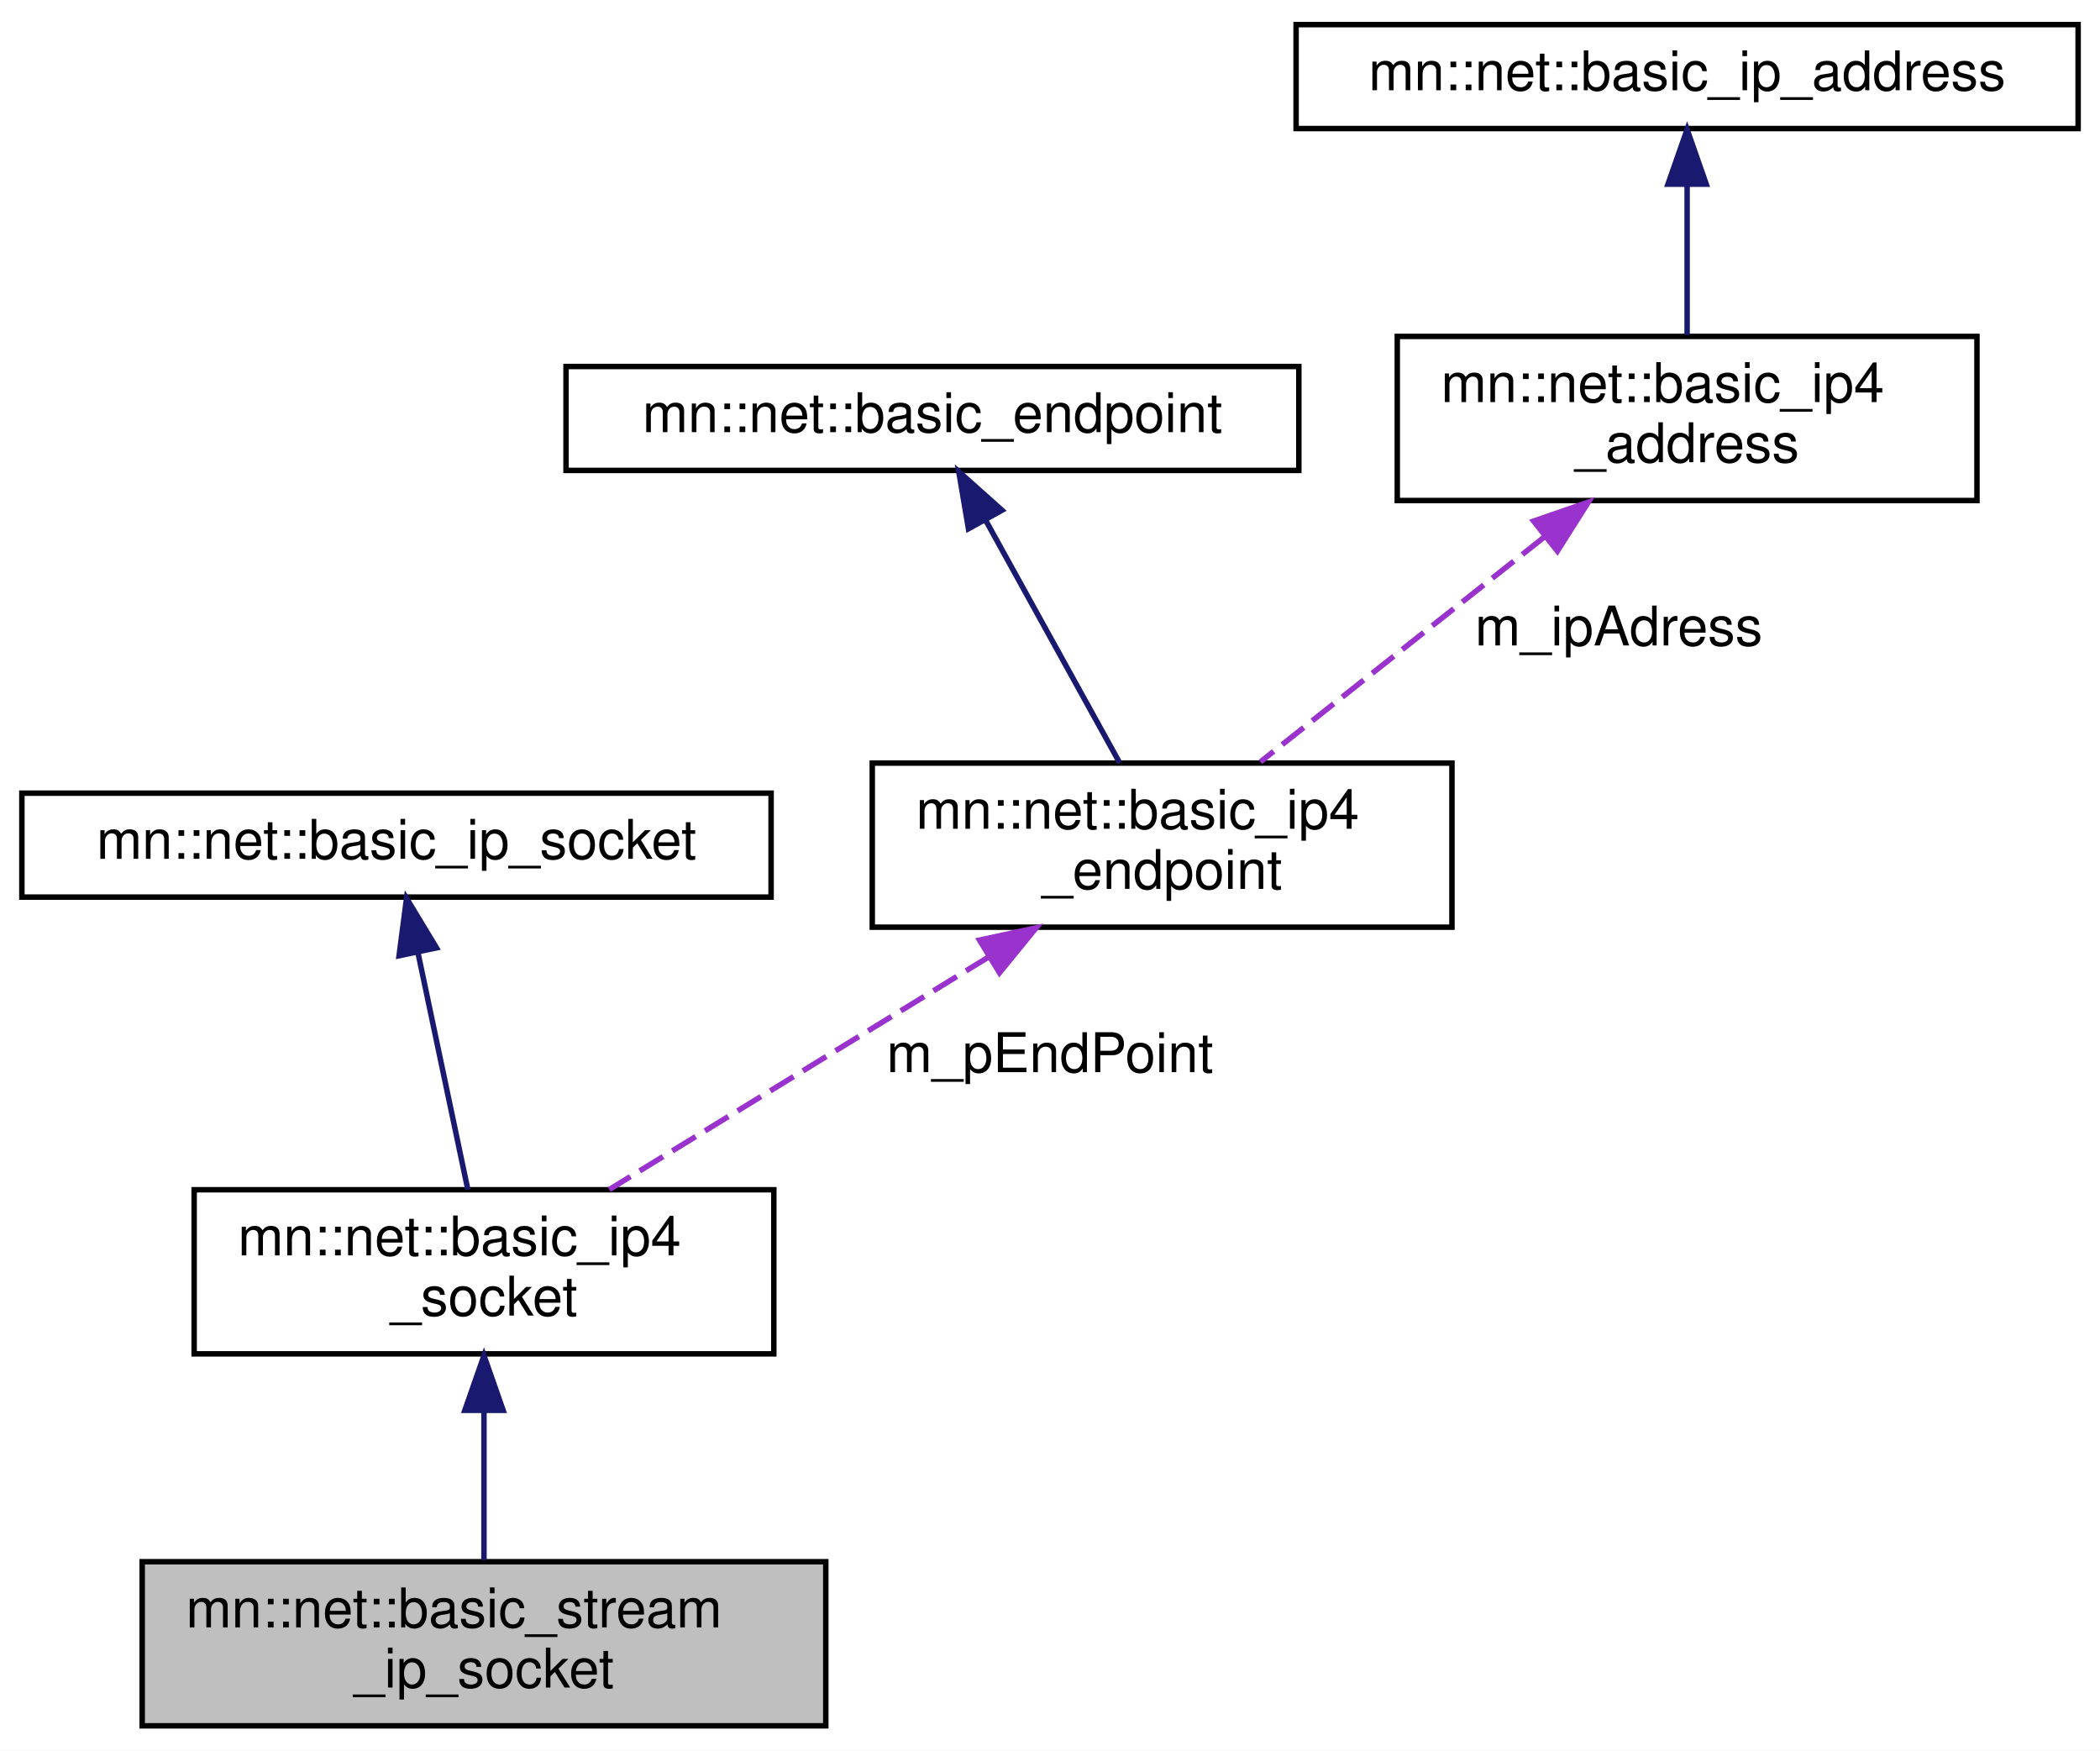
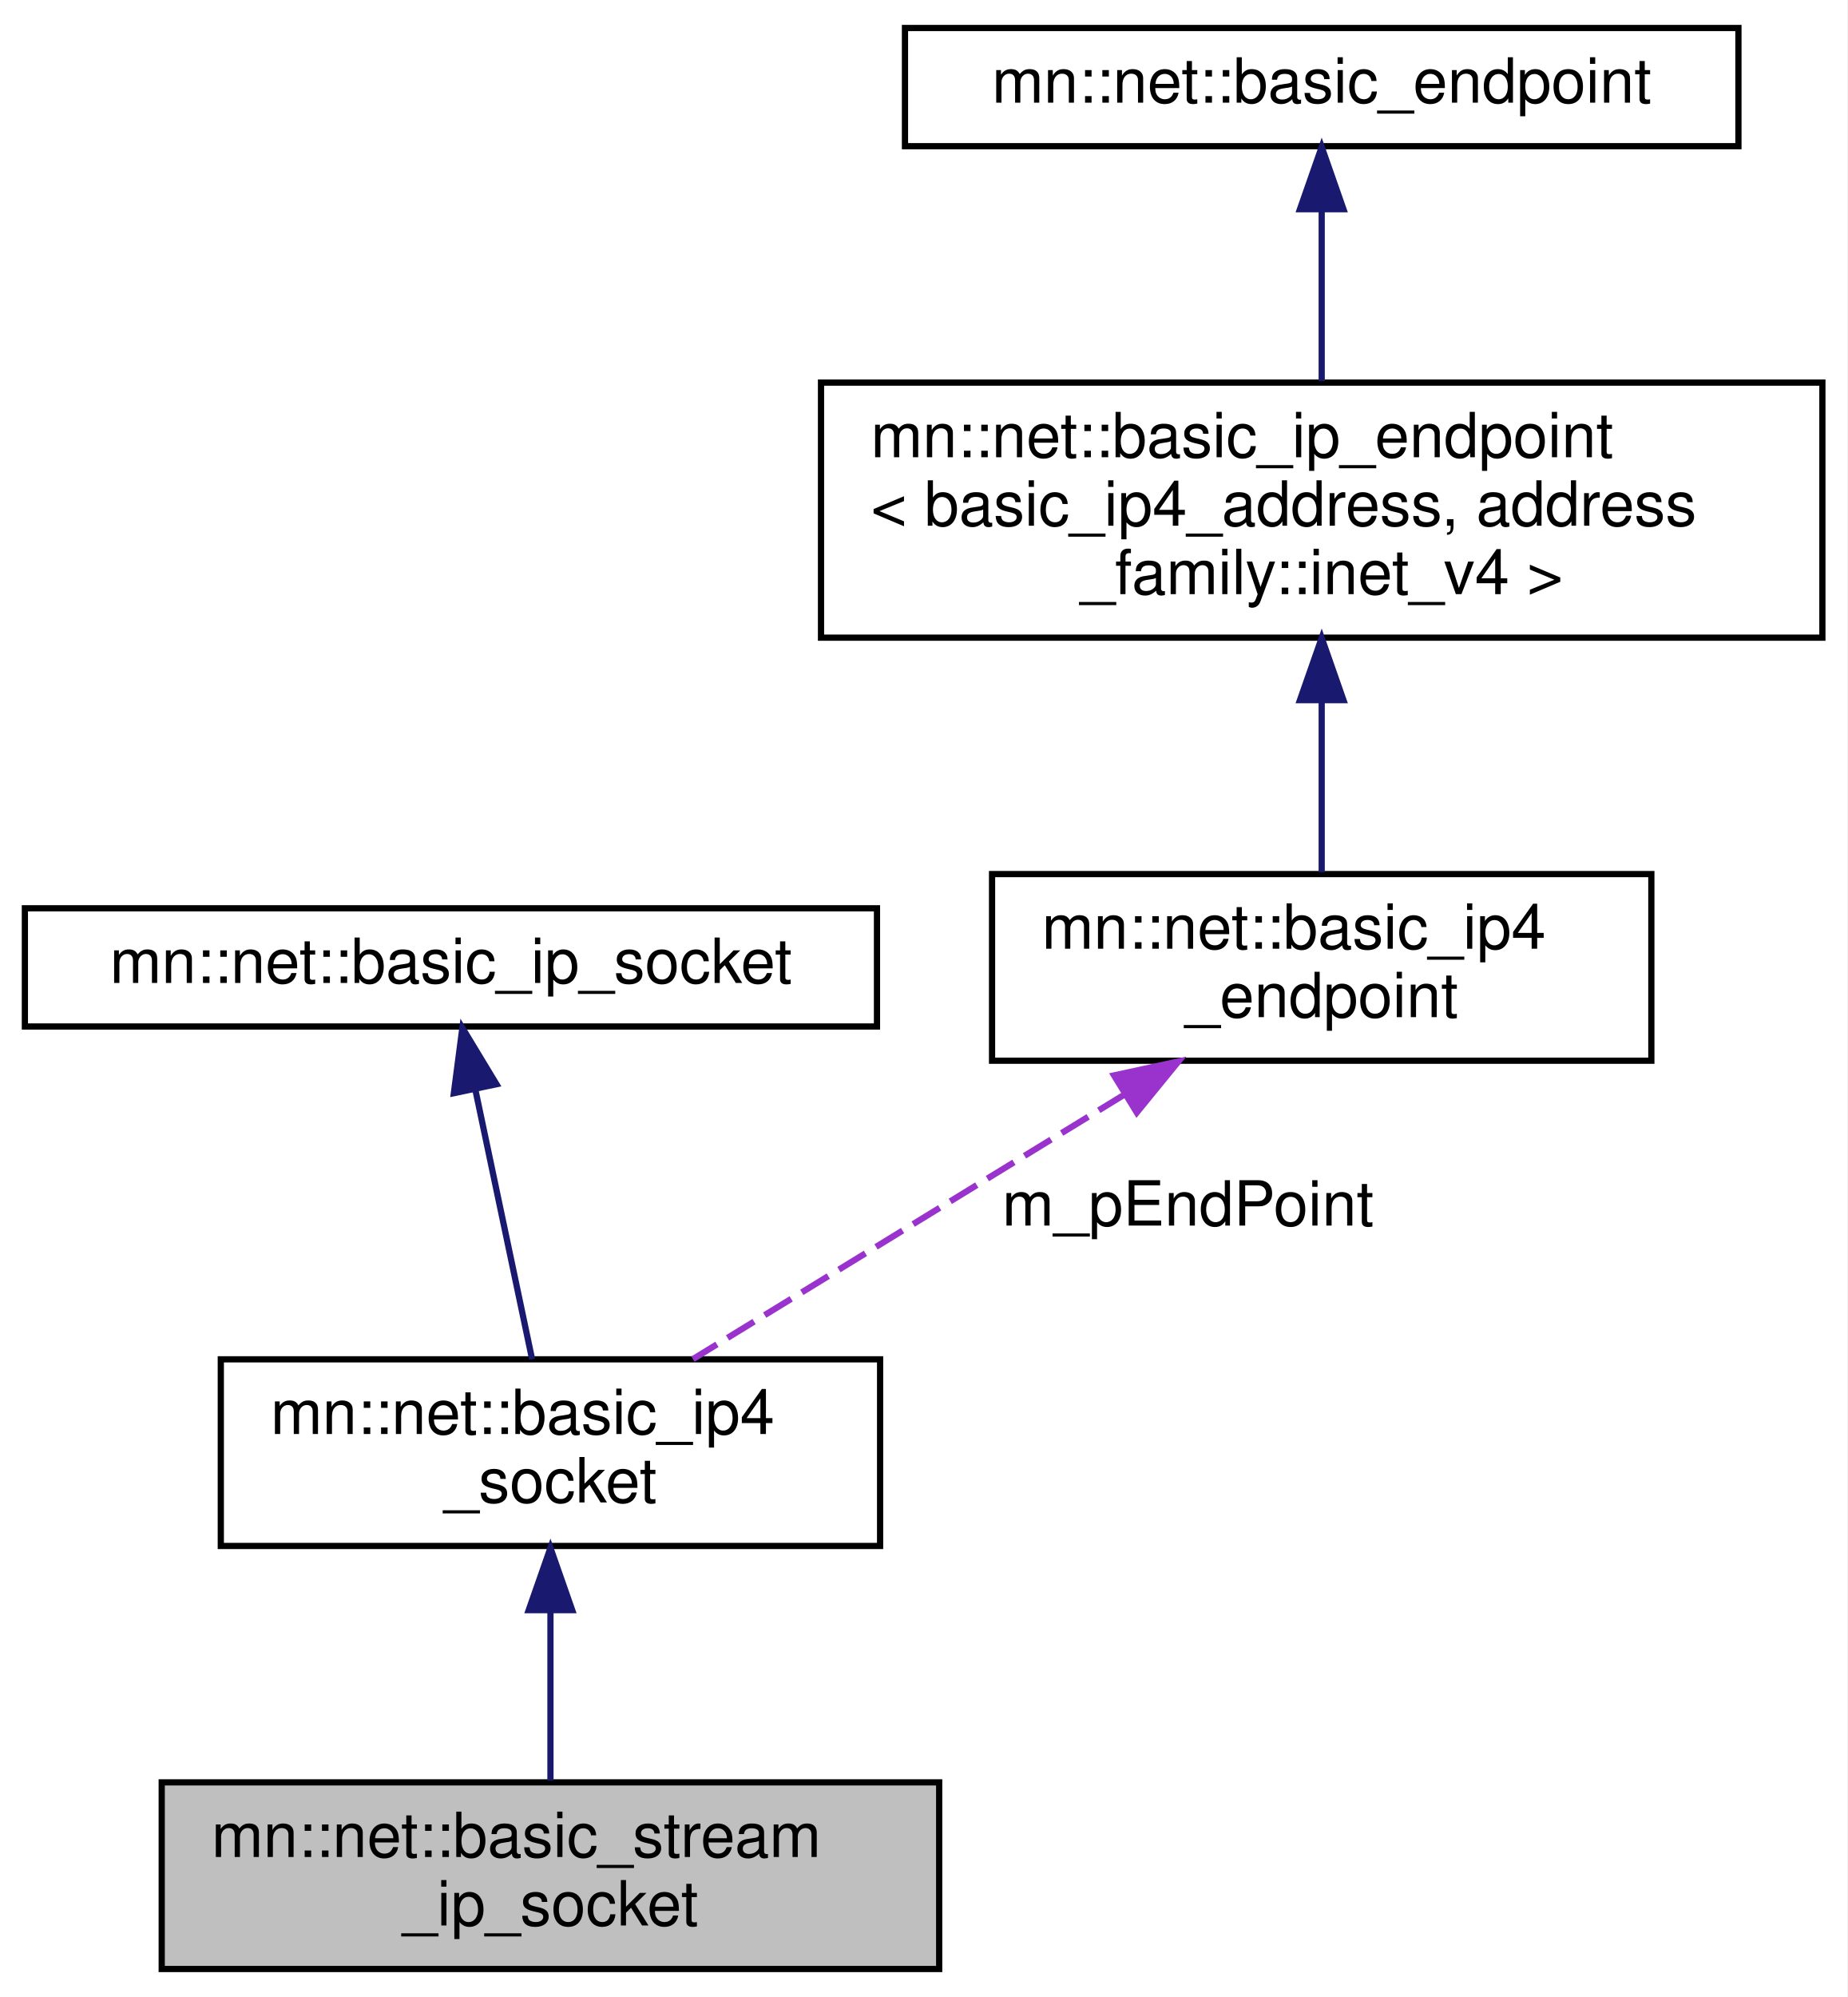
- <svg xmlns="http://www.w3.org/2000/svg" xmlns:xlink="http://www.w3.org/1999/xlink" width="384pt" height="320pt" viewBox="0.00 0.00 384.00 320.00">
-   <g id="graph0" class="graph" transform="scale(1 1) rotate(0) translate(4 316)">
-     <polygon fill="white" stroke="transparent" points="-4,4 -4,-316 380,-316 380,4 -4,4" />
+ <svg xmlns="http://www.w3.org/2000/svg" xmlns:xlink="http://www.w3.org/1999/xlink" width="297pt" height="321pt" viewBox="0.00 0.00 297.00 321.00">
+   <g id="graph0" class="graph" transform="scale(1 1) rotate(0) translate(4 317)">
+     <polygon fill="white" stroke="transparent" points="-4,4 -4,-317 293,-317 293,4 -4,4" />
    <g id="node1" class="node">
      <g id="a_node1">
-         <a xlink:title=" ">
+         <a xlink:title="This class provides an interface to a tcp IPv4 socket.">
          <polygon fill="#bfbfbf" stroke="black" points="22,-0.5 22,-30.5 147,-30.5 147,-0.5 22,-0.5" />
          <text text-anchor="start" x="30" y="-18.5" font-family="Helvetica,sans-Serif" font-size="10.00">mn::net::basic_stream</text>
          <text text-anchor="middle" x="84.5" y="-7.5" font-family="Helvetica,sans-Serif" font-size="10.00">_ip_socket</text>
        </a>
      </g>
    </g>
    <g id="node2" class="node">
      <g id="a_node2">
-         <a xlink:href="classmn_1_1net_1_1basic__ip4__socket.html" target="_top" xlink:title=" ">
+         <a xlink:href="classmn_1_1net_1_1basic__ip4__socket.html" target="_top" xlink:title="This class represents an internet (IP) version 4 host socket.">
          <polygon fill="white" stroke="black" points="31.5,-68.5 31.5,-98.5 137.5,-98.5 137.5,-68.5 31.5,-68.5" />
          <text text-anchor="start" x="39.5" y="-86.5" font-family="Helvetica,sans-Serif" font-size="10.00">mn::net::basic_ip4</text>
          <text text-anchor="middle" x="84.5" y="-75.5" font-family="Helvetica,sans-Serif" font-size="10.00">_socket</text>
        </a>
      </g>
    </g>
    <g id="edge1" class="edge">
      <path fill="none" stroke="midnightblue" d="M84.5,-58.03C84.5,-48.86 84.5,-38.74 84.5,-30.79" />
      <polygon fill="midnightblue" stroke="midnightblue" points="81,-58.18 84.5,-68.18 88,-58.18 81,-58.18" />
    </g>
    <g id="node3" class="node">
      <g id="a_node3">
        <a xlink:href="classmn_1_1net_1_1basic__ip__socket.html" target="_top" xlink:title="Wrapper class around lwip implementation of a socket.">
          <polygon fill="white" stroke="black" points="0,-152 0,-171 137,-171 137,-152 0,-152" />
          <text text-anchor="middle" x="68.5" y="-159" font-family="Helvetica,sans-Serif" font-size="10.00">mn::net::basic_ip_socket</text>
        </a>
      </g>
    </g>
    <g id="edge2" class="edge">
      <path fill="none" stroke="midnightblue" d="M72.44,-141.78C75.26,-128.4 78.99,-110.69 81.55,-98.52" />
      <polygon fill="midnightblue" stroke="midnightblue" points="68.97,-141.28 70.34,-151.78 75.82,-142.72 68.97,-141.28" />
    </g>
    <g id="node4" class="node">
      <g id="a_node4">
        <a xlink:href="classmn_1_1net_1_1basic__ip4__endpoint.html" target="_top" xlink:title=" ">
          <polygon fill="white" stroke="black" points="155.5,-146.5 155.5,-176.5 261.5,-176.5 261.5,-146.5 155.5,-146.5" />
          <text text-anchor="start" x="163.5" y="-164.5" font-family="Helvetica,sans-Serif" font-size="10.00">mn::net::basic_ip4</text>
          <text text-anchor="middle" x="208.5" y="-153.5" font-family="Helvetica,sans-Serif" font-size="10.00">_endpoint</text>
        </a>
      </g>
    </g>
    <g id="edge3" class="edge">
      <path fill="none" stroke="#9a32cd" stroke-dasharray="5,2" d="M176.92,-141.14C155.23,-127.85 126.95,-110.52 107.41,-98.54" />
      <polygon fill="#9a32cd" stroke="#9a32cd" points="175.11,-144.14 185.47,-146.38 178.77,-138.17 175.11,-144.14" />
-       <text text-anchor="middle" x="188" y="-120" font-family="Helvetica,sans-Serif" font-size="10.00"> m_pEndPoint</text>
+       <text text-anchor="middle" x="187" y="-120" font-family="Helvetica,sans-Serif" font-size="10.00"> m_pEndPoint</text>
    </g>
    <g id="node5" class="node">
      <g id="a_node5">
-         <a xlink:href="classmn_1_1net_1_1basic__endpoint.html" target="_top" xlink:title=" ">
-           <polygon fill="white" stroke="black" points="99.5,-230 99.5,-249 233.5,-249 233.5,-230 99.5,-230" />
-           <text text-anchor="middle" x="166.5" y="-237" font-family="Helvetica,sans-Serif" font-size="10.00">mn::net::basic_endpoint</text>
+         <a xlink:href="classmn_1_1net_1_1basic__ip__endpoint.html" target="_top" xlink:title=" ">
+           <polygon fill="white" stroke="black" points="128,-214.5 128,-255.5 289,-255.5 289,-214.5 128,-214.5" />
+           <text text-anchor="start" x="136" y="-243.5" font-family="Helvetica,sans-Serif" font-size="10.00">mn::net::basic_ip_endpoint</text>
+           <text text-anchor="start" x="136" y="-232.5" font-family="Helvetica,sans-Serif" font-size="10.00">&lt; basic_ip4_address, address</text>
+           <text text-anchor="middle" x="208.5" y="-221.5" font-family="Helvetica,sans-Serif" font-size="10.00">_family::inet_v4 &gt;</text>
        </a>
      </g>
    </g>
    <g id="edge4" class="edge">
-       <path fill="none" stroke="midnightblue" d="M176.19,-220.97C183.65,-207.47 193.83,-189.05 200.75,-176.52" />
-       <polygon fill="midnightblue" stroke="midnightblue" points="173.09,-219.34 171.32,-229.78 179.22,-222.72 173.09,-219.34" />
+       <path fill="none" stroke="midnightblue" d="M208.5,-204.16C208.5,-194.69 208.5,-184.65 208.5,-176.8" />
+       <polygon fill="midnightblue" stroke="midnightblue" points="205,-204.46 208.5,-214.46 212,-204.46 205,-204.46" />
    </g>
    <g id="node6" class="node">
      <g id="a_node6">
-         <a xlink:href="classmn_1_1net_1_1basic__ip4__address.html" target="_top" xlink:title="Class for the Internet Protocal version 4.">
-           <polygon fill="white" stroke="black" points="251.5,-224.5 251.5,-254.5 357.5,-254.5 357.5,-224.5 251.5,-224.5" />
-           <text text-anchor="start" x="259.5" y="-242.5" font-family="Helvetica,sans-Serif" font-size="10.00">mn::net::basic_ip4</text>
-           <text text-anchor="middle" x="304.5" y="-231.5" font-family="Helvetica,sans-Serif" font-size="10.00">_address</text>
+         <a xlink:href="classmn_1_1net_1_1basic__endpoint.html" target="_top" xlink:title="This abstract basic class represents an endpoint/socket address.">
+           <polygon fill="white" stroke="black" points="141.5,-293.5 141.5,-312.5 275.5,-312.5 275.5,-293.5 141.5,-293.5" />
+           <text text-anchor="middle" x="208.5" y="-300.5" font-family="Helvetica,sans-Serif" font-size="10.00">mn::net::basic_endpoint</text>
        </a>
      </g>
    </g>
    <g id="edge5" class="edge">
-       <path fill="none" stroke="#9a32cd" stroke-dasharray="5,2" d="M278.29,-217.75C261.85,-204.73 241.07,-188.28 226.48,-176.73" />
-       <polygon fill="#9a32cd" stroke="#9a32cd" points="276.43,-220.74 286.44,-224.2 280.78,-215.25 276.43,-220.74" />
-       <text text-anchor="middle" x="292" y="-198" font-family="Helvetica,sans-Serif" font-size="10.00"> m_ipAdress</text>
-     </g>
-     <g id="node7" class="node">
-       <g id="a_node7">
-         <a xlink:href="classmn_1_1net_1_1basic__ip__address.html" target="_top" xlink:title="Wrapper class around lwip implementation of a ip address.">
-           <polygon fill="white" stroke="black" points="233,-292.5 233,-311.5 376,-311.5 376,-292.5 233,-292.5" />
-           <text text-anchor="middle" x="304.5" y="-299.5" font-family="Helvetica,sans-Serif" font-size="10.00">mn::net::basic_ip_address</text>
-         </a>
-       </g>
-     </g>
-     <g id="edge6" class="edge">
-       <path fill="none" stroke="midnightblue" d="M304.5,-282.22C304.5,-273.36 304.5,-262.96 304.5,-254.76" />
-       <polygon fill="midnightblue" stroke="midnightblue" points="301,-282.33 304.5,-292.33 308,-282.33 301,-282.33" />
+       <path fill="none" stroke="midnightblue" d="M208.5,-283.25C208.5,-274.65 208.5,-264.45 208.5,-255.74" />
+       <polygon fill="midnightblue" stroke="midnightblue" points="205,-283.37 208.5,-293.37 212,-283.37 205,-283.37" />
    </g>
  </g>
</svg>
